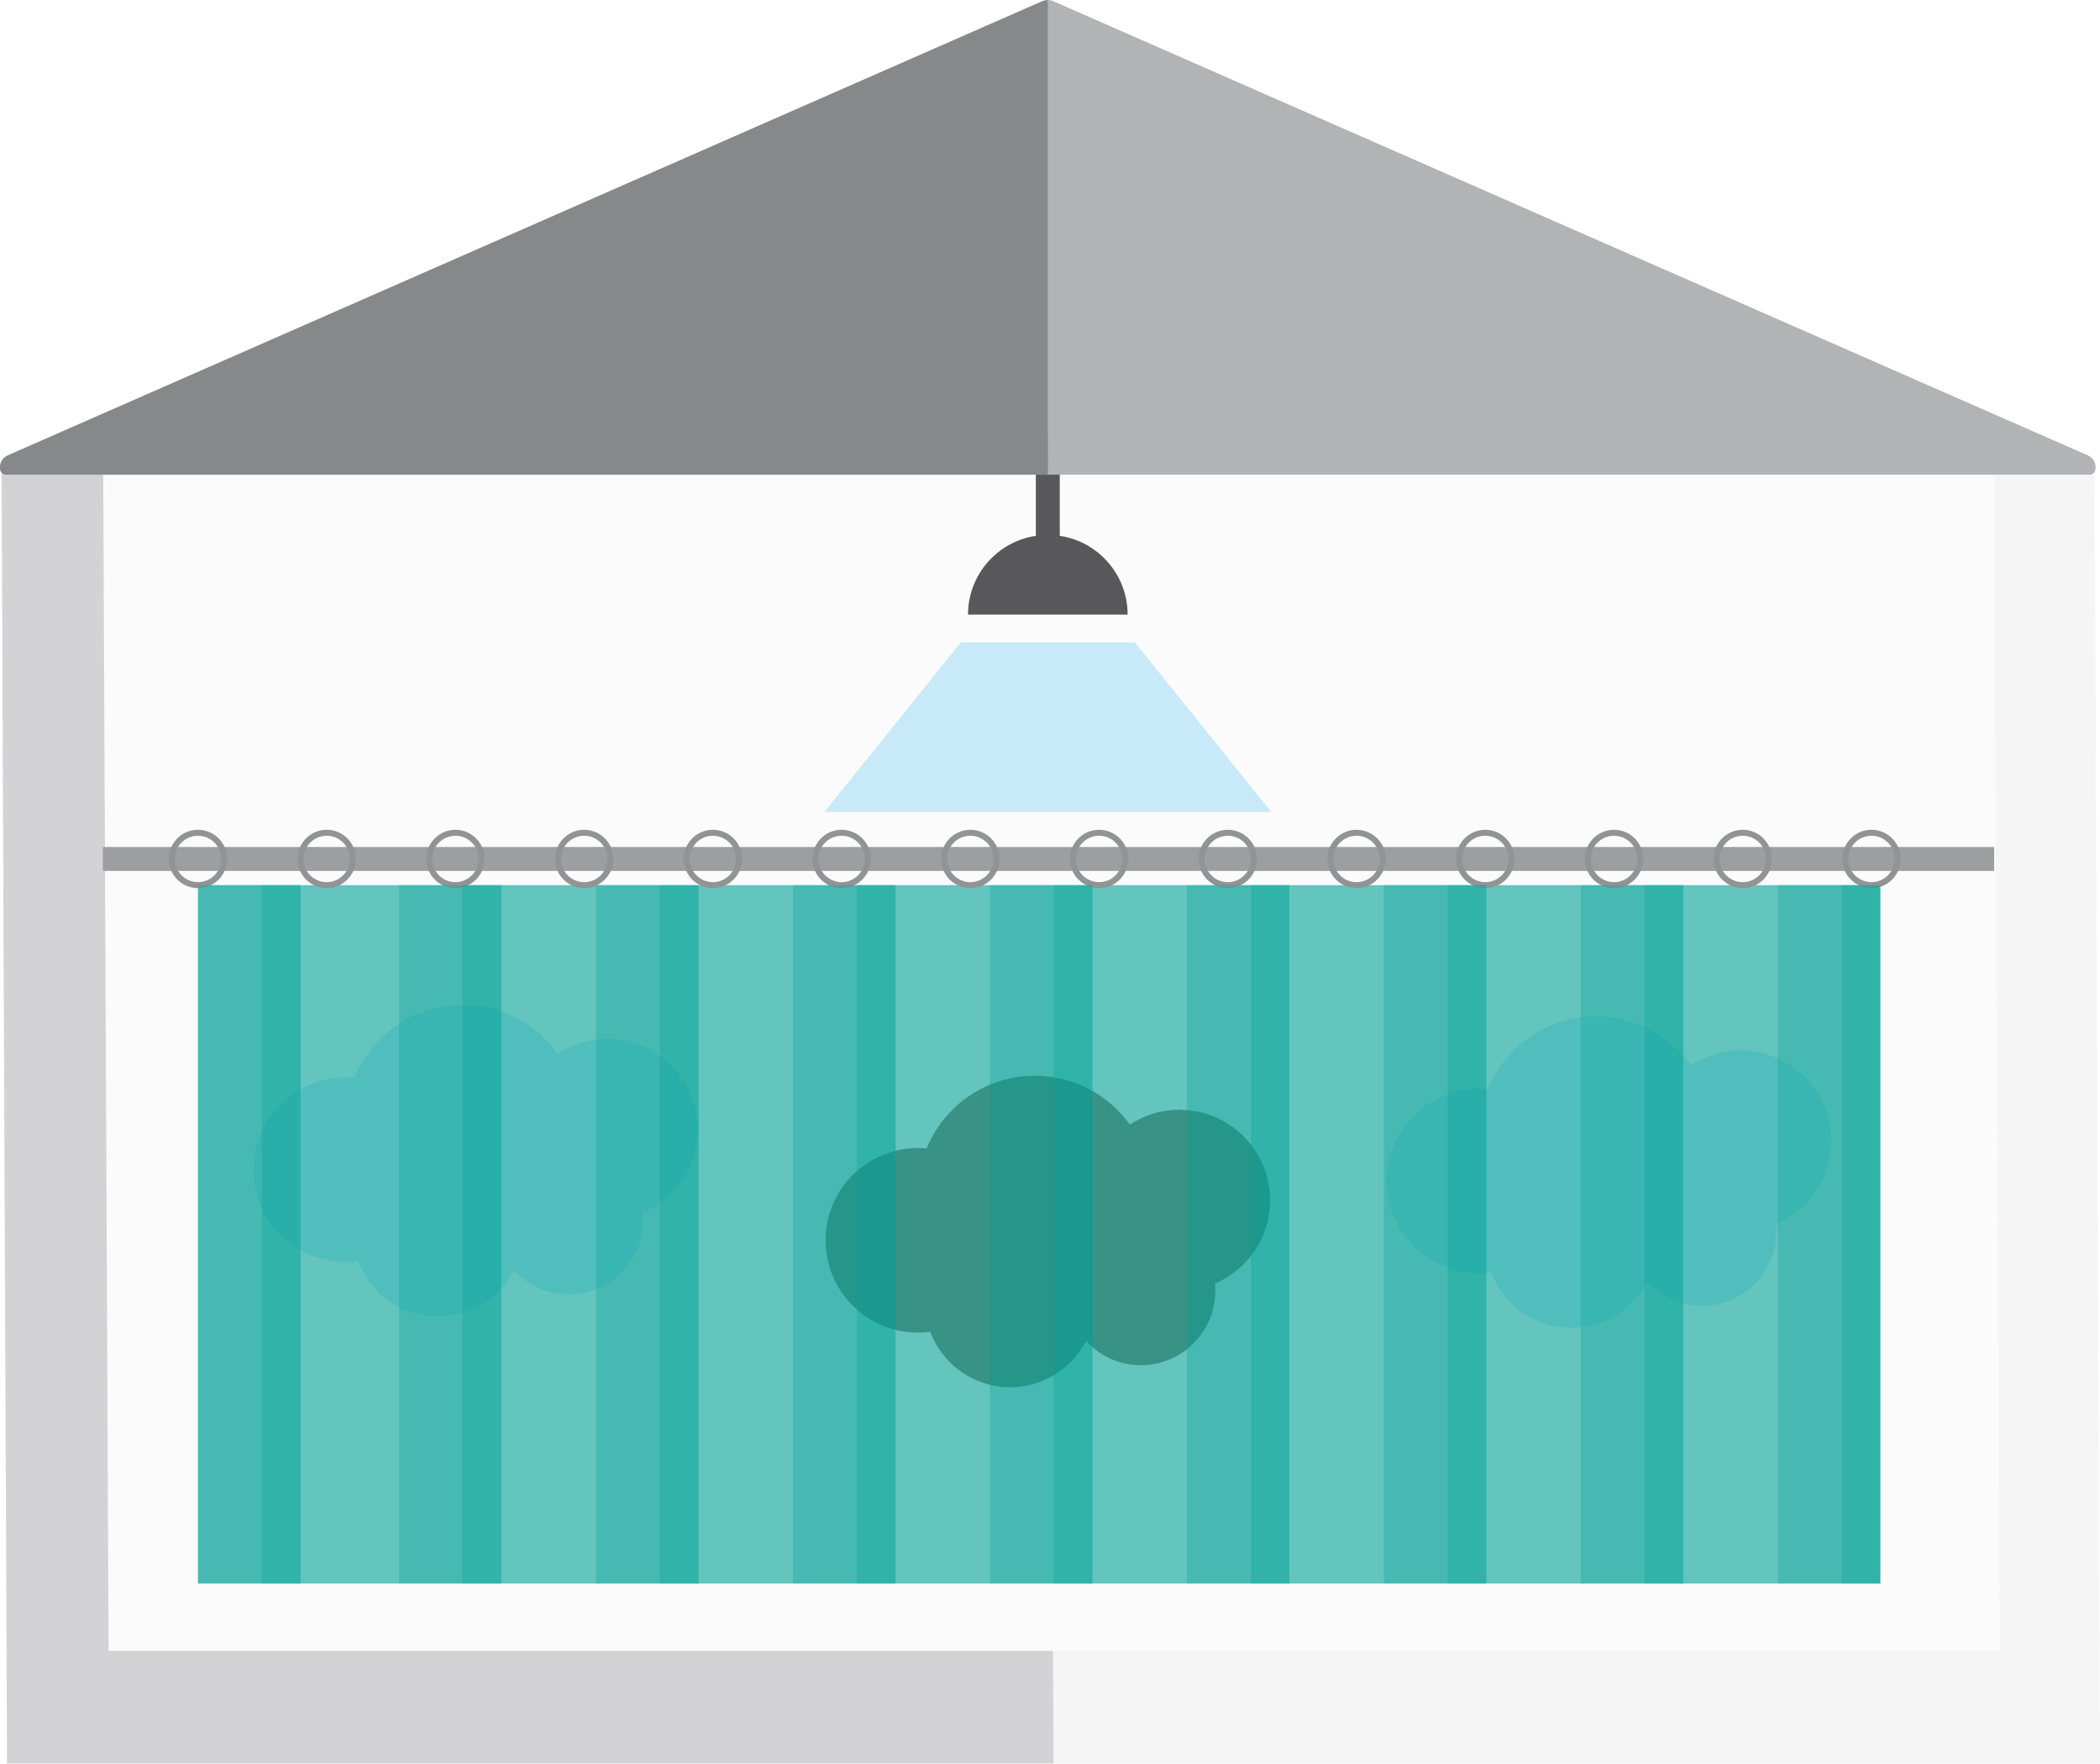
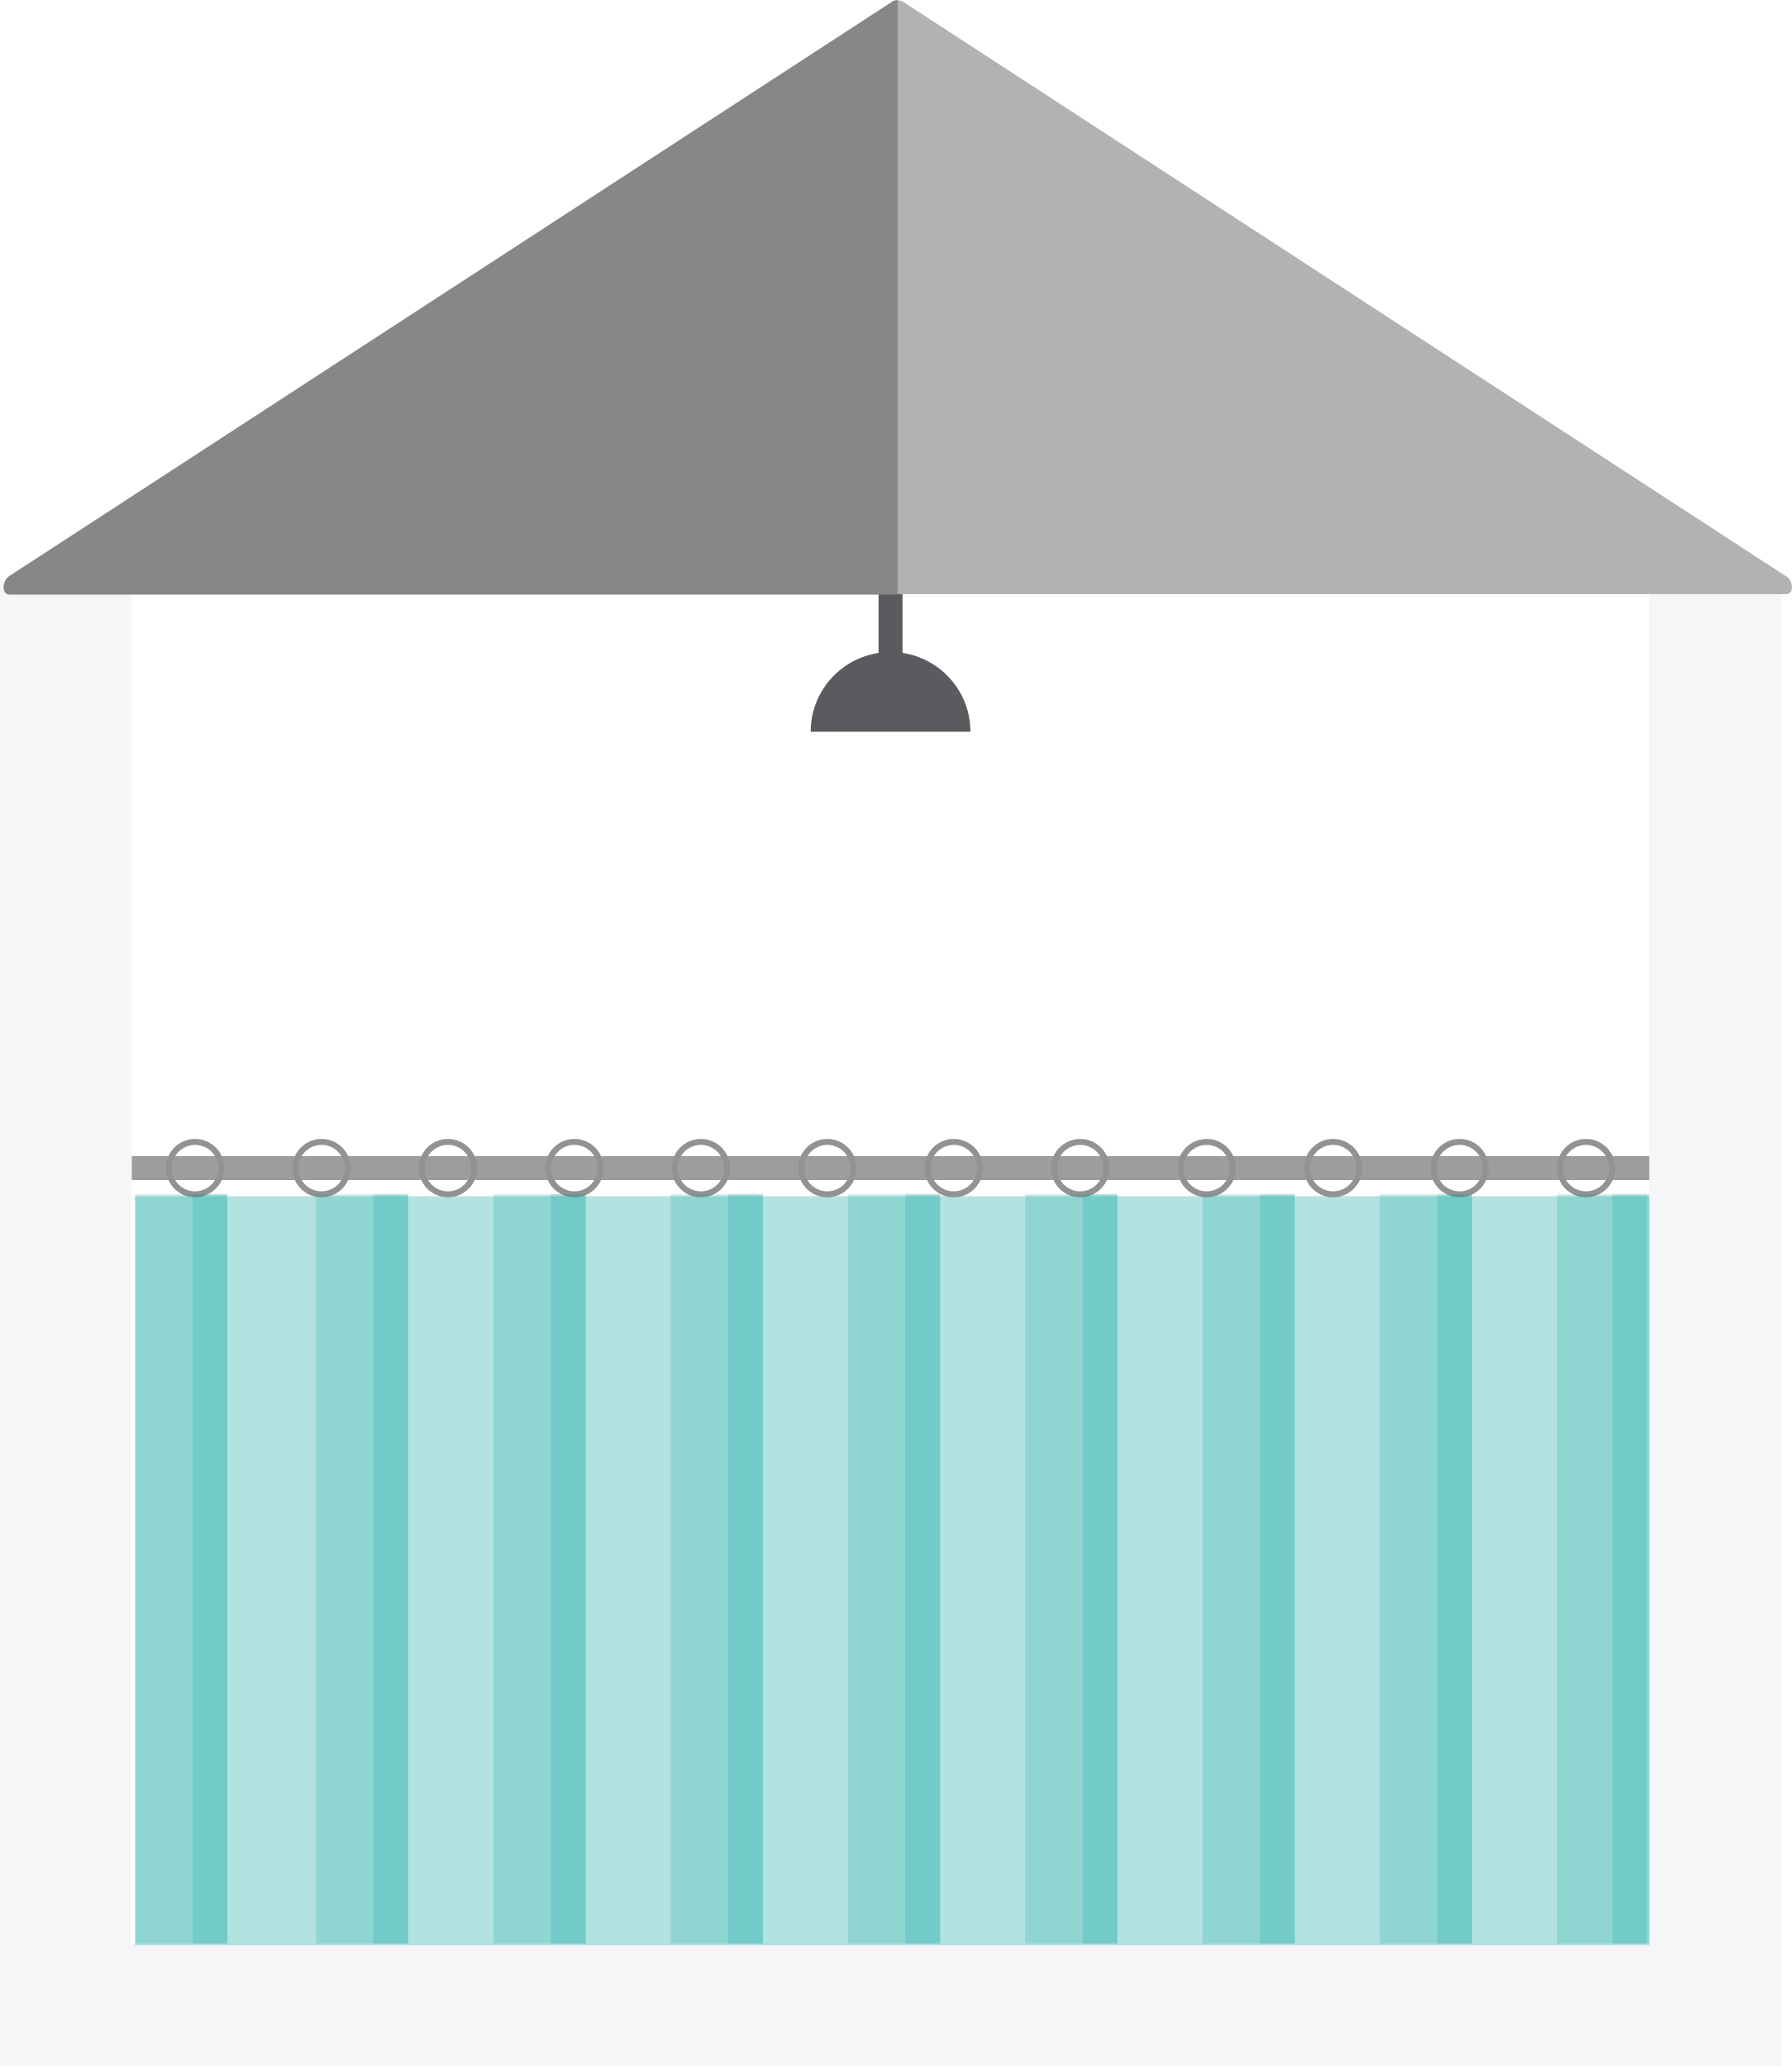
- <svg xmlns="http://www.w3.org/2000/svg" version="1.1" x="0px" y="0px" width="175.421px" height="147.313px" viewBox="0 0 175.421 147.313" enable-background="new 0 0 175.421 147.313" xml:space="preserve">
-   <g id="Byggnad_2">
-     <g id="Byggnad_2_1_">
- 	</g>
-     <g id="Ren_gas">
- 	</g>
-     <g id="Dusch">
- 	</g>
-     <g id="Draperier">
-       <g>
-         <polygon fill="#F6F5F6" points="175.421,147.313 0.588,147.313 0.136,39.446 174.968,39.446    " />
-         <polygon fill="#D3D3D5" points="88.005,147.313 0.588,147.313 0.136,39.446 87.552,39.446    " />
-         <polygon fill="#FBFBFB" points="167.03,137.899 9.071,137.899 8.619,38.652 166.577,38.652    " />
-         <path fill="#B1B3B4" stroke="#B1B3B4" stroke-linejoin="round" stroke-miterlimit="10" d="M0.513,39.152     c-0.057-0.27,0.084-0.543,0.337-0.653l86.445-37.95c0.147-0.065,0.318-0.065,0.467,0l86.444,37.95     c0.253,0.11,0.394,0.384,0.337,0.653H0.513z" />
-         <g>
-           <g>
-             <path fill="#87888A" d="M87.528,39.152H0.513c-0.057-0.27,0.084-0.543,0.337-0.653l86.445-37.95" />
-             <path fill="#87888A" d="M87.528,39.652H0.513c-0.236,0-0.44-0.166-0.489-0.397c-0.105-0.499,0.158-1.01,0.626-1.214       l86.444-37.95c0.032-0.014,0.064-0.024,0.099-0.031l0.336-0.049V39.652z M1.744,38.652h85.284V1.212L1.744,38.652z" />
-           </g>
-         </g>
-         <path fill="#CBEAF9" d="M51.568,86.838c-1.822-0.202-3.565,0.263-4.985,1.196c-1.559-2.174-3.99-3.709-6.858-4.026     c-4.44-0.493-8.506,2.076-10.115,6.017c-4.186-0.4-7.933,2.629-8.397,6.822c-0.47,4.233,2.582,8.045,6.814,8.514     c0.639,0.07,1.266,0.053,1.876-0.029c0.917,2.438,3.132,4.288,5.899,4.594c3.023,0.336,5.806-1.27,7.127-3.816     c0.981,1.072,2.336,1.811,3.894,1.982c3.41,0.379,6.482-2.08,6.861-5.49c0.049-0.438,0.049-0.869,0.008-1.291     c2.429-1.035,4.247-3.312,4.559-6.123C58.712,91.036,55.718,87.298,51.568,86.838z" />
-         <path fill="#CBEAF9" d="M146.235,87.791c-1.822-0.203-3.565,0.262-4.985,1.195c-1.559-2.174-3.99-3.709-6.858-4.025     c-4.44-0.494-8.506,2.076-10.115,6.016c-4.186-0.4-7.933,2.629-8.397,6.822c-0.47,4.234,2.582,8.045,6.814,8.514     c0.639,0.07,1.266,0.053,1.876-0.029c0.917,2.439,3.132,4.289,5.899,4.594c3.023,0.336,5.806-1.27,7.127-3.816     c0.981,1.072,2.336,1.811,3.894,1.982c3.41,0.379,6.482-2.08,6.861-5.49c0.049-0.438,0.049-0.869,0.008-1.291     c2.429-1.035,4.247-3.311,4.559-6.123C153.378,91.988,150.384,88.25,146.235,87.791z" />
-         <path fill="#8D7D6C" d="M99.365,92.749c-1.822-0.202-3.565,0.263-4.985,1.196c-1.559-2.174-3.99-3.709-6.858-4.026     c-4.44-0.493-8.507,2.076-10.114,6.017c-4.187-0.4-7.934,2.629-8.398,6.822c-0.469,4.233,2.582,8.045,6.814,8.514     c0.64,0.07,1.267,0.053,1.877-0.029c0.917,2.438,3.133,4.288,5.898,4.594c3.023,0.336,5.807-1.27,7.128-3.816     c0.981,1.072,2.336,1.811,3.894,1.982c3.41,0.379,6.482-2.08,6.861-5.49c0.049-0.438,0.049-0.869,0.008-1.291     c2.429-1.035,4.247-3.312,4.559-6.124C106.509,96.947,103.515,93.209,99.365,92.749z" />
-         <path fill="#58585A" d="M88.528,44.759v-5.107h-2v5.107c-3.206,0.483-5.666,3.242-5.666,6.582h13.333     C94.194,48.001,91.734,45.241,88.528,44.759z" />
-         <polygon opacity="0.4" fill="#7ACDEF" points="106.194,67.828 68.862,67.828 80.261,53.661 94.795,53.661    " />
-         <line fill="none" stroke="#9C9E9F" stroke-width="2" stroke-miterlimit="10" x1="8.595" y1="71.752" x2="166.577" y2="71.752" />
-         <rect x="16.537" y="73.939" opacity="0.6" fill="#00A096" width="140.527" height="58.34" />
-         <circle fill="none" stroke="#929395" stroke-width="0.5" stroke-miterlimit="10" cx="16.537" cy="71.752" r="2.188" />
-         <circle fill="none" stroke="#929395" stroke-width="0.5" stroke-miterlimit="10" cx="27.29" cy="71.752" r="2.188" />
-         <circle fill="none" stroke="#929395" stroke-width="0.5" stroke-miterlimit="10" cx="38.043" cy="71.752" r="2.188" />
-         <circle fill="none" stroke="#929395" stroke-width="0.5" stroke-miterlimit="10" cx="48.797" cy="71.752" r="2.188" />
-         <circle fill="none" stroke="#929395" stroke-width="0.5" stroke-miterlimit="10" cx="59.55" cy="71.752" r="2.188" />
-         <circle fill="none" stroke="#929395" stroke-width="0.5" stroke-miterlimit="10" cx="70.304" cy="71.752" r="2.188" />
-         <circle fill="none" stroke="#929395" stroke-width="0.5" stroke-miterlimit="10" cx="81.057" cy="71.752" r="2.188" />
-         <circle fill="none" stroke="#929395" stroke-width="0.5" stroke-miterlimit="10" cx="91.811" cy="71.752" r="2.188" />
-         <circle fill="none" stroke="#929395" stroke-width="0.5" stroke-miterlimit="10" cx="102.564" cy="71.752" r="2.188" />
-         <circle fill="none" stroke="#929395" stroke-width="0.5" stroke-miterlimit="10" cx="113.318" cy="71.752" r="2.188" />
-         <circle fill="none" stroke="#929395" stroke-width="0.5" stroke-miterlimit="10" cx="124.071" cy="71.752" r="2.188" />
-         <circle fill="none" stroke="#929395" stroke-width="0.5" stroke-miterlimit="10" cx="134.825" cy="71.752" r="2.188" />
-         <circle fill="none" stroke="#929395" stroke-width="0.5" stroke-miterlimit="10" cx="145.578" cy="71.752" r="2.188" />
-         <circle fill="none" stroke="#929395" stroke-width="0.5" stroke-miterlimit="10" cx="156.332" cy="71.752" r="2.188" />
-         <rect x="16.537" y="73.939" opacity="0.3" fill="#00A096" width="8.566" height="58.34" />
-         <rect x="33.334" y="73.939" opacity="0.3" fill="#00A096" width="8.566" height="58.34" />
-         <rect x="49.786" y="73.939" opacity="0.3" fill="#00A096" width="8.566" height="58.34" />
-         <rect x="66.238" y="73.939" opacity="0.3" fill="#00A096" width="8.566" height="58.34" />
-         <rect x="82.69" y="73.939" opacity="0.3" fill="#00A096" width="8.566" height="58.34" />
-         <rect x="99.143" y="73.939" opacity="0.3" fill="#00A096" width="8.566" height="58.34" />
-         <rect x="115.595" y="73.939" opacity="0.3" fill="#00A096" width="8.565" height="58.34" />
-         <rect x="132.046" y="73.939" opacity="0.3" fill="#00A096" width="8.566" height="58.34" />
-         <rect x="148.498" y="73.939" opacity="0.3" fill="#00A096" width="8.566" height="58.34" />
-         <rect x="21.868" y="73.939" opacity="0.3" fill="#00A096" width="3.234" height="58.34" />
-         <rect x="38.614" y="73.939" opacity="0.3" fill="#00A096" width="3.234" height="58.34" />
-         <rect x="55.118" y="73.939" opacity="0.3" fill="#00A096" width="3.234" height="58.34" />
-         <rect x="71.57" y="73.939" opacity="0.3" fill="#00A096" width="3.234" height="58.34" />
-         <rect x="88.006" y="73.939" opacity="0.3" fill="#00A096" width="3.234" height="58.34" />
-         <rect x="104.476" y="73.939" opacity="0.3" fill="#00A096" width="3.234" height="58.34" />
-         <rect x="120.926" y="73.939" opacity="0.3" fill="#00A096" width="3.234" height="58.34" />
-         <rect x="137.377" y="73.939" opacity="0.3" fill="#00A096" width="3.234" height="58.34" />
-         <rect x="153.83" y="73.939" opacity="0.3" fill="#00A096" width="3.234" height="58.34" />
-       </g>
+ <svg xmlns="http://www.w3.org/2000/svg" version="1.1" id="Lager_1" x="0px" y="0px" width="281.895px" height="325.073px" viewBox="0 0 281.895 325.073" enable-background="new 0 0 281.895 325.073" xml:space="preserve">
+   <g>
+     <polygon fill="#F6F5F8" points="259.459,91.422 259.459,305.784 20.731,305.784 20.731,91.422 0,91.422 0,325.073 280.188,325.073    280.188,91.422  " />
+     <path fill="#5B5A5E" d="M141.979,102.734v-9.625h-3.77v9.625c-6.042,0.911-10.679,6.11-10.679,12.405h25.127   C152.658,108.844,148.022,103.644,141.979,102.734z" />
+     <line fill="none" stroke="#9D9D9C" stroke-width="3.769" stroke-miterlimit="10" x1="20.731" y1="183.798" x2="259.457" y2="183.798" />
+     <rect x="21.252" y="188.21" opacity="0.3" fill="#00A19A" width="238.207" height="117.862" />
+     <g>
+       <circle fill="none" stroke="#929292" stroke-width="0.942" stroke-miterlimit="10" cx="30.688" cy="183.798" r="4.123" />
+       <circle fill="none" stroke="#929292" stroke-width="0.942" stroke-miterlimit="10" cx="50.58" cy="183.798" r="4.123" />
+       <circle fill="none" stroke="#929292" stroke-width="0.942" stroke-miterlimit="10" cx="70.472" cy="183.798" r="4.123" />
+       <circle fill="none" stroke="#929292" stroke-width="0.942" stroke-miterlimit="10" cx="90.364" cy="183.798" r="4.123" />
+       <circle fill="none" stroke="#929292" stroke-width="0.942" stroke-miterlimit="10" cx="110.257" cy="183.798" r="4.123" />
+       <circle fill="none" stroke="#929292" stroke-width="0.942" stroke-miterlimit="10" cx="130.149" cy="183.798" r="4.123" />
+       <circle fill="none" stroke="#929292" stroke-width="0.942" stroke-miterlimit="10" cx="150.041" cy="183.798" r="4.123" />
+       <circle fill="none" stroke="#929292" stroke-width="0.942" stroke-miterlimit="10" cx="169.932" cy="183.798" r="4.123" />
+       <circle fill="none" stroke="#929292" stroke-width="0.942" stroke-miterlimit="10" cx="189.825" cy="183.798" r="4.123" />
+       <circle fill="none" stroke="#929292" stroke-width="0.942" stroke-miterlimit="10" cx="209.715" cy="183.798" r="4.123" />
+       <circle fill="none" stroke="#929292" stroke-width="0.942" stroke-miterlimit="10" cx="229.608" cy="183.798" r="4.123" />
+       <circle fill="none" stroke="#929292" stroke-width="0.942" stroke-miterlimit="10" cx="249.5" cy="183.798" r="4.123" />
    </g>
-   </g>
-   <g id="Byggnad_1_1_">
-     <g id="Byggnad_1">
- 	</g>
-     <g id="Brun_gas">
- 	</g>
-     <g id="Gödsel">
-       <g>
-         <rect x="252.524" y="22.737" fill="#F6F5F6" width="148.667" height="123.974" />
-         <rect x="252.524" y="22.737" fill="#D3D3D5" width="74.334" height="123.974" />
-         <rect x="263.524" y="22.671" fill="#F8F8F8" width="126.667" height="113.805" />
-         <path fill="#6F7072" stroke="#6F7072" stroke-width="0.729" stroke-miterlimit="10" d="M400.824,22.672     c-10.369-28.185-39.565-48.491-73.966-48.491c-34.398,0-63.598,20.307-73.966,48.491H400.824z" />
-         <path fill="#58585A" stroke="#58585A" stroke-width="0.729" stroke-linecap="round" stroke-miterlimit="10" d="M326.821,22.672     h-73.929c10.368-28.185,39.567-48.491,73.966-48.491L326.821,22.672z" />
-         <path fill="#B29A7D" d="M339.087,53.173c-0.736-0.082-1.459-0.051-2.155,0.064c-1.001-3.387-3.949-6.016-7.68-6.43     c-2.793-0.311-5.434,0.689-7.304,2.51c-1.634-1.998-4.017-3.385-6.785-3.691c-5.616-0.623-10.673,3.424-11.295,9.041     c-0.059,0.531-0.063,1.057-0.041,1.576c-3.214,0.672-5.779,3.336-6.16,6.775c-0.475,4.283,2.612,8.141,6.896,8.613     c1.735,0.193,3.397-0.205,4.797-1.027c1.093,3.182,3.928,5.619,7.493,6.014c3.763,0.416,7.234-1.561,8.908-4.711     c1.234,1.857,3.251,3.176,5.641,3.439c4.26,0.473,8.096-2.58,8.604-6.83c3.127-0.732,5.604-3.355,5.978-6.73     C346.458,57.503,343.369,53.646,339.087,53.173z" />
-         <path fill="#8D7D6C" d="M364.249,30.26c-1.822-0.202-3.565,0.262-4.985,1.196c-1.559-2.174-3.99-3.708-6.858-4.026     c-4.44-0.493-8.507,2.076-10.114,6.017c-4.187-0.401-7.934,2.628-8.398,6.822c-0.469,4.233,2.582,8.044,6.814,8.513     c0.64,0.071,1.267,0.053,1.877-0.029c0.917,2.439,3.133,4.289,5.898,4.596c3.023,0.334,5.807-1.271,7.128-3.817     c0.981,1.071,2.336,1.81,3.894,1.983c3.41,0.378,6.482-2.08,6.861-5.492c0.049-0.438,0.049-0.869,0.008-1.29     c2.429-1.036,4.247-3.312,4.559-6.124C371.393,34.458,368.398,30.719,364.249,30.26z" />
-         <path fill="#8D7D6C" d="M372.847,57.978c-1.822-0.201-3.565,0.263-4.985,1.197c-1.559-2.174-3.99-3.709-6.858-4.027     c-4.44-0.492-8.507,2.076-10.114,6.018c-4.187-0.401-7.934,2.628-8.398,6.822c-0.469,4.232,2.582,8.044,6.814,8.513     c0.64,0.071,1.267,0.053,1.877-0.029c0.917,2.438,3.133,4.288,5.898,4.595c3.023,0.335,5.807-1.271,7.128-3.816     c0.981,1.071,2.336,1.81,3.894,1.982c3.41,0.379,6.482-2.08,6.861-5.491c0.049-0.438,0.049-0.869,0.008-1.29     c2.429-1.036,4.247-3.312,4.559-6.124C379.99,62.176,376.996,58.438,372.847,57.978z" />
-         <path fill="#8D7D6C" d="M301.713,31.956c-1.822-0.202-3.565,0.262-4.985,1.196c-1.559-2.174-3.99-3.708-6.858-4.026     c-4.44-0.493-8.507,2.076-10.114,6.017c-4.187-0.401-7.934,2.628-8.398,6.822c-0.469,4.233,2.582,8.045,6.814,8.514     c0.64,0.07,1.267,0.053,1.877-0.029c0.917,2.438,3.133,4.288,5.898,4.594c3.023,0.336,5.807-1.27,7.128-3.816     c0.981,1.072,2.336,1.811,3.894,1.982c3.41,0.379,6.482-2.08,6.861-5.49c0.049-0.438,0.049-0.869,0.008-1.291     c2.429-1.035,4.247-3.312,4.559-6.124C308.856,36.154,305.862,32.416,301.713,31.956z" />
-         <path fill="#8C6242" d="M284.16,102.526c0,5.7-4.618,10.321-10.318,10.321c-5.699,0-10.317-4.621-10.317-10.321     c0-5.696,4.618-10.317,10.317-10.317C279.542,92.209,284.16,96.83,284.16,102.526z" />
-         <path fill="#8C6242" d="M370.979,102.318c0,3.967-3.214,7.184-7.181,7.184c-3.965,0-7.181-3.217-7.181-7.184     c0-3.964,3.216-7.181,7.181-7.181C367.765,95.138,370.979,98.354,370.979,102.318z" />
-         <path fill="#8C6242" d="M390.191,101.486c0,6.107-4.948,11.061-11.056,11.061c-6.104,0-11.056-4.953-11.056-11.061     c0-6.103,4.951-11.056,11.056-11.056C385.243,90.431,390.191,95.384,390.191,101.486z" />
-         <rect x="263.524" y="102.319" fill="#8C6242" width="126.667" height="34.157" />
-         <path fill="#8C6242" d="M329.17,99.487c0,3.967-3.214,7.184-7.181,7.184c-3.964,0-7.181-3.217-7.181-7.184     c0-3.964,3.217-7.181,7.181-7.181C325.956,92.307,329.17,95.523,329.17,99.487z" />
-         <circle fill="#8C6242" cx="298.128" cy="99.488" r="18.484" />
-         <circle fill="#8C6242" cx="342.526" cy="107.926" r="18.484" />
-       </g>
-     </g>
+     <rect x="21.252" y="187.921" opacity="0.2" fill="#00A19A" width="14.521" height="117.862" />
+     <rect x="49.725" y="187.921" opacity="0.2" fill="#00A19A" width="14.52" height="117.862" />
+     <rect x="77.614" y="187.921" opacity="0.2" fill="#00A19A" width="14.52" height="117.862" />
+     <rect x="105.5" y="187.921" opacity="0.2" fill="#00A19A" width="14.52" height="117.862" />
+     <rect x="133.389" y="187.921" opacity="0.2" fill="#00A19A" width="14.519" height="117.862" />
+     <rect x="161.276" y="187.921" opacity="0.2" fill="#00A19A" width="14.519" height="117.862" />
+     <rect x="189.164" y="187.921" opacity="0.2" fill="#00A19A" width="14.519" height="117.862" />
+     <rect x="217.05" y="187.921" opacity="0.2" fill="#00A19A" width="14.52" height="117.862" />
+     <rect x="244.938" y="187.921" opacity="0.2" fill="#00A19A" width="14.521" height="117.862" />
+     <rect x="30.289" y="187.921" opacity="0.2" fill="#00A19A" width="5.484" height="117.862" />
+     <rect x="58.674" y="187.921" opacity="0.2" fill="#00A19A" width="5.483" height="117.862" />
+     <rect x="86.652" y="187.921" opacity="0.2" fill="#00A19A" width="5.482" height="117.862" />
+     <rect x="114.538" y="187.921" opacity="0.2" fill="#00A19A" width="5.482" height="117.862" />
+     <rect x="142.399" y="187.921" opacity="0.2" fill="#00A19A" width="5.482" height="117.862" />
+     <rect x="170.315" y="187.921" opacity="0.2" fill="#00A19A" width="5.483" height="117.862" />
+     <rect x="198.2" y="187.921" opacity="0.2" fill="#00A19A" width="5.482" height="117.862" />
+     <rect x="226.088" y="187.921" opacity="0.2" fill="#00A19A" width="5.481" height="117.862" />
+     <rect x="253.622" y="187.921" opacity="0.2" fill="#00A19A" width="5.481" height="117.862" />
+     <path fill="#B2B2B2" stroke="#B2B2B2" stroke-width="1.74" stroke-linejoin="round" stroke-miterlimit="10" d="M280.463,91.383   L141.596,1.014c-0.238-0.123-0.514-0.123-0.749,0L1.976,91.383c-0.407,0.208-0.631,0.724-0.541,1.231h279.57   C281.097,92.107,280.87,91.591,280.463,91.383z" />
+     <path fill="#878787" d="M140.681,0.092c-0.054,0.013-0.105,0.033-0.158,0.059L1.654,90.521c-0.751,0.385-1.175,1.348-1.005,2.288   c0.079,0.436,0.406,0.748,0.786,0.748h139.786V0L140.681,0.092z" />
  </g>
</svg>
